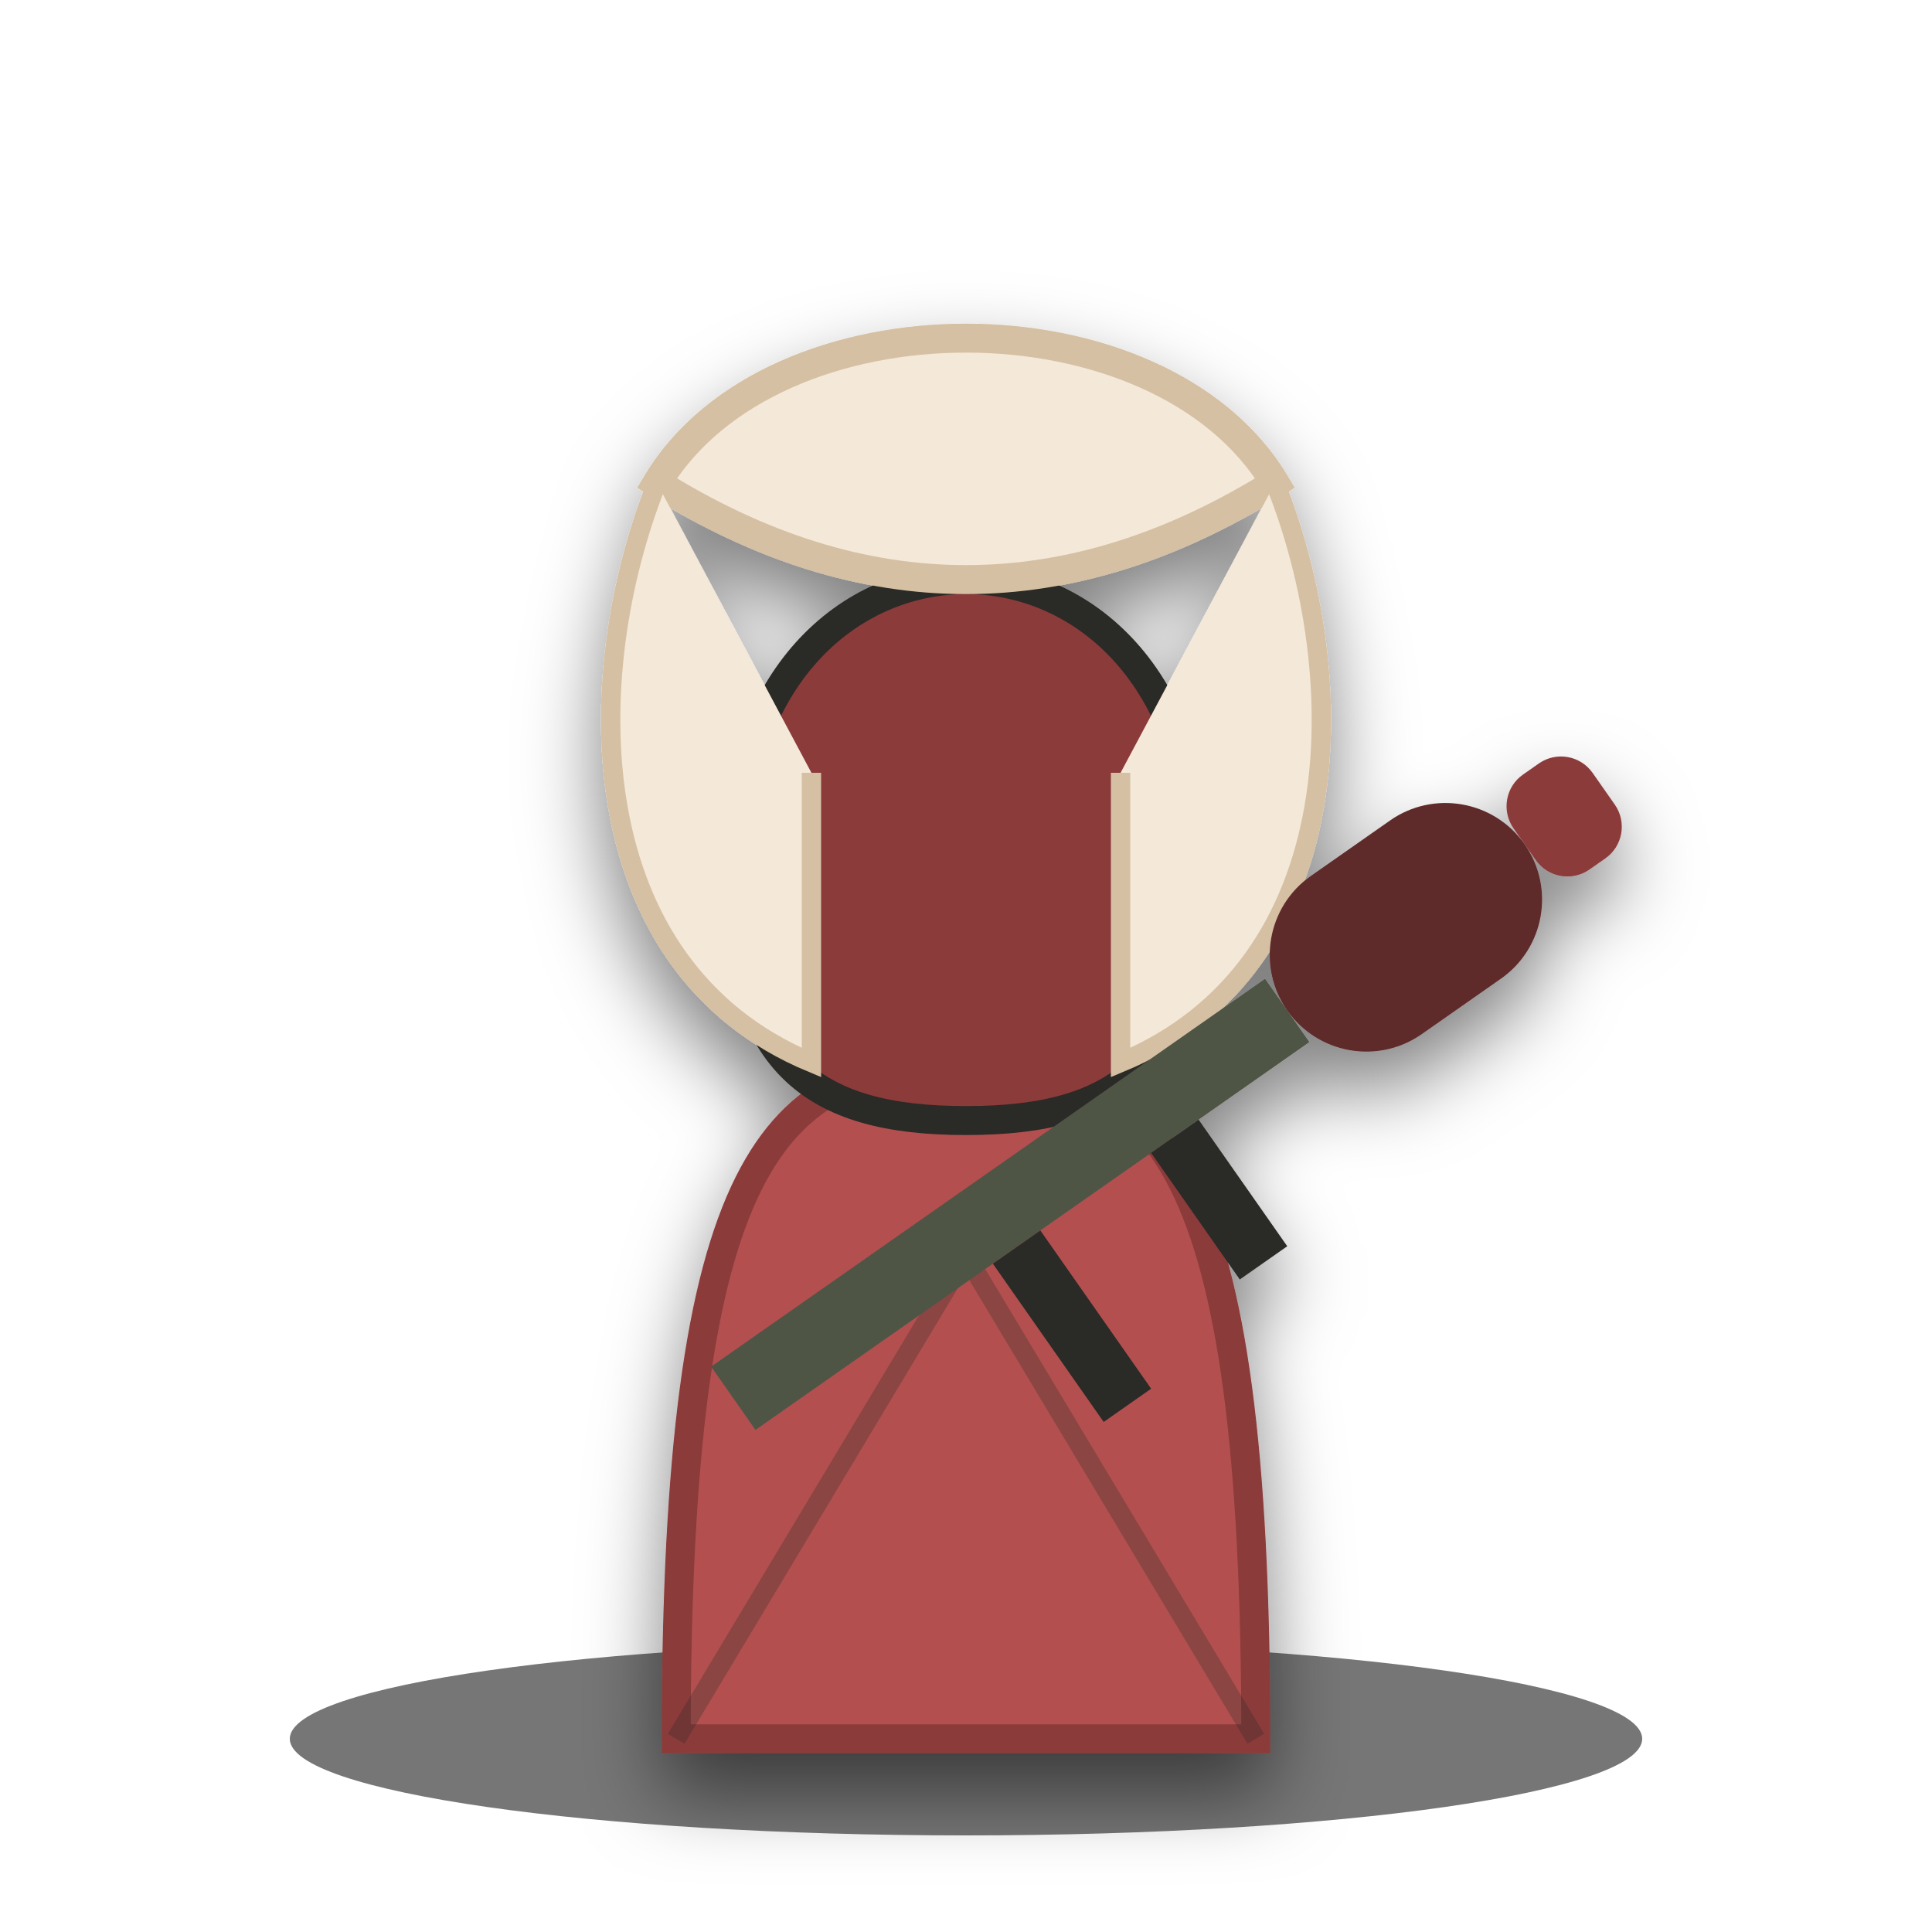
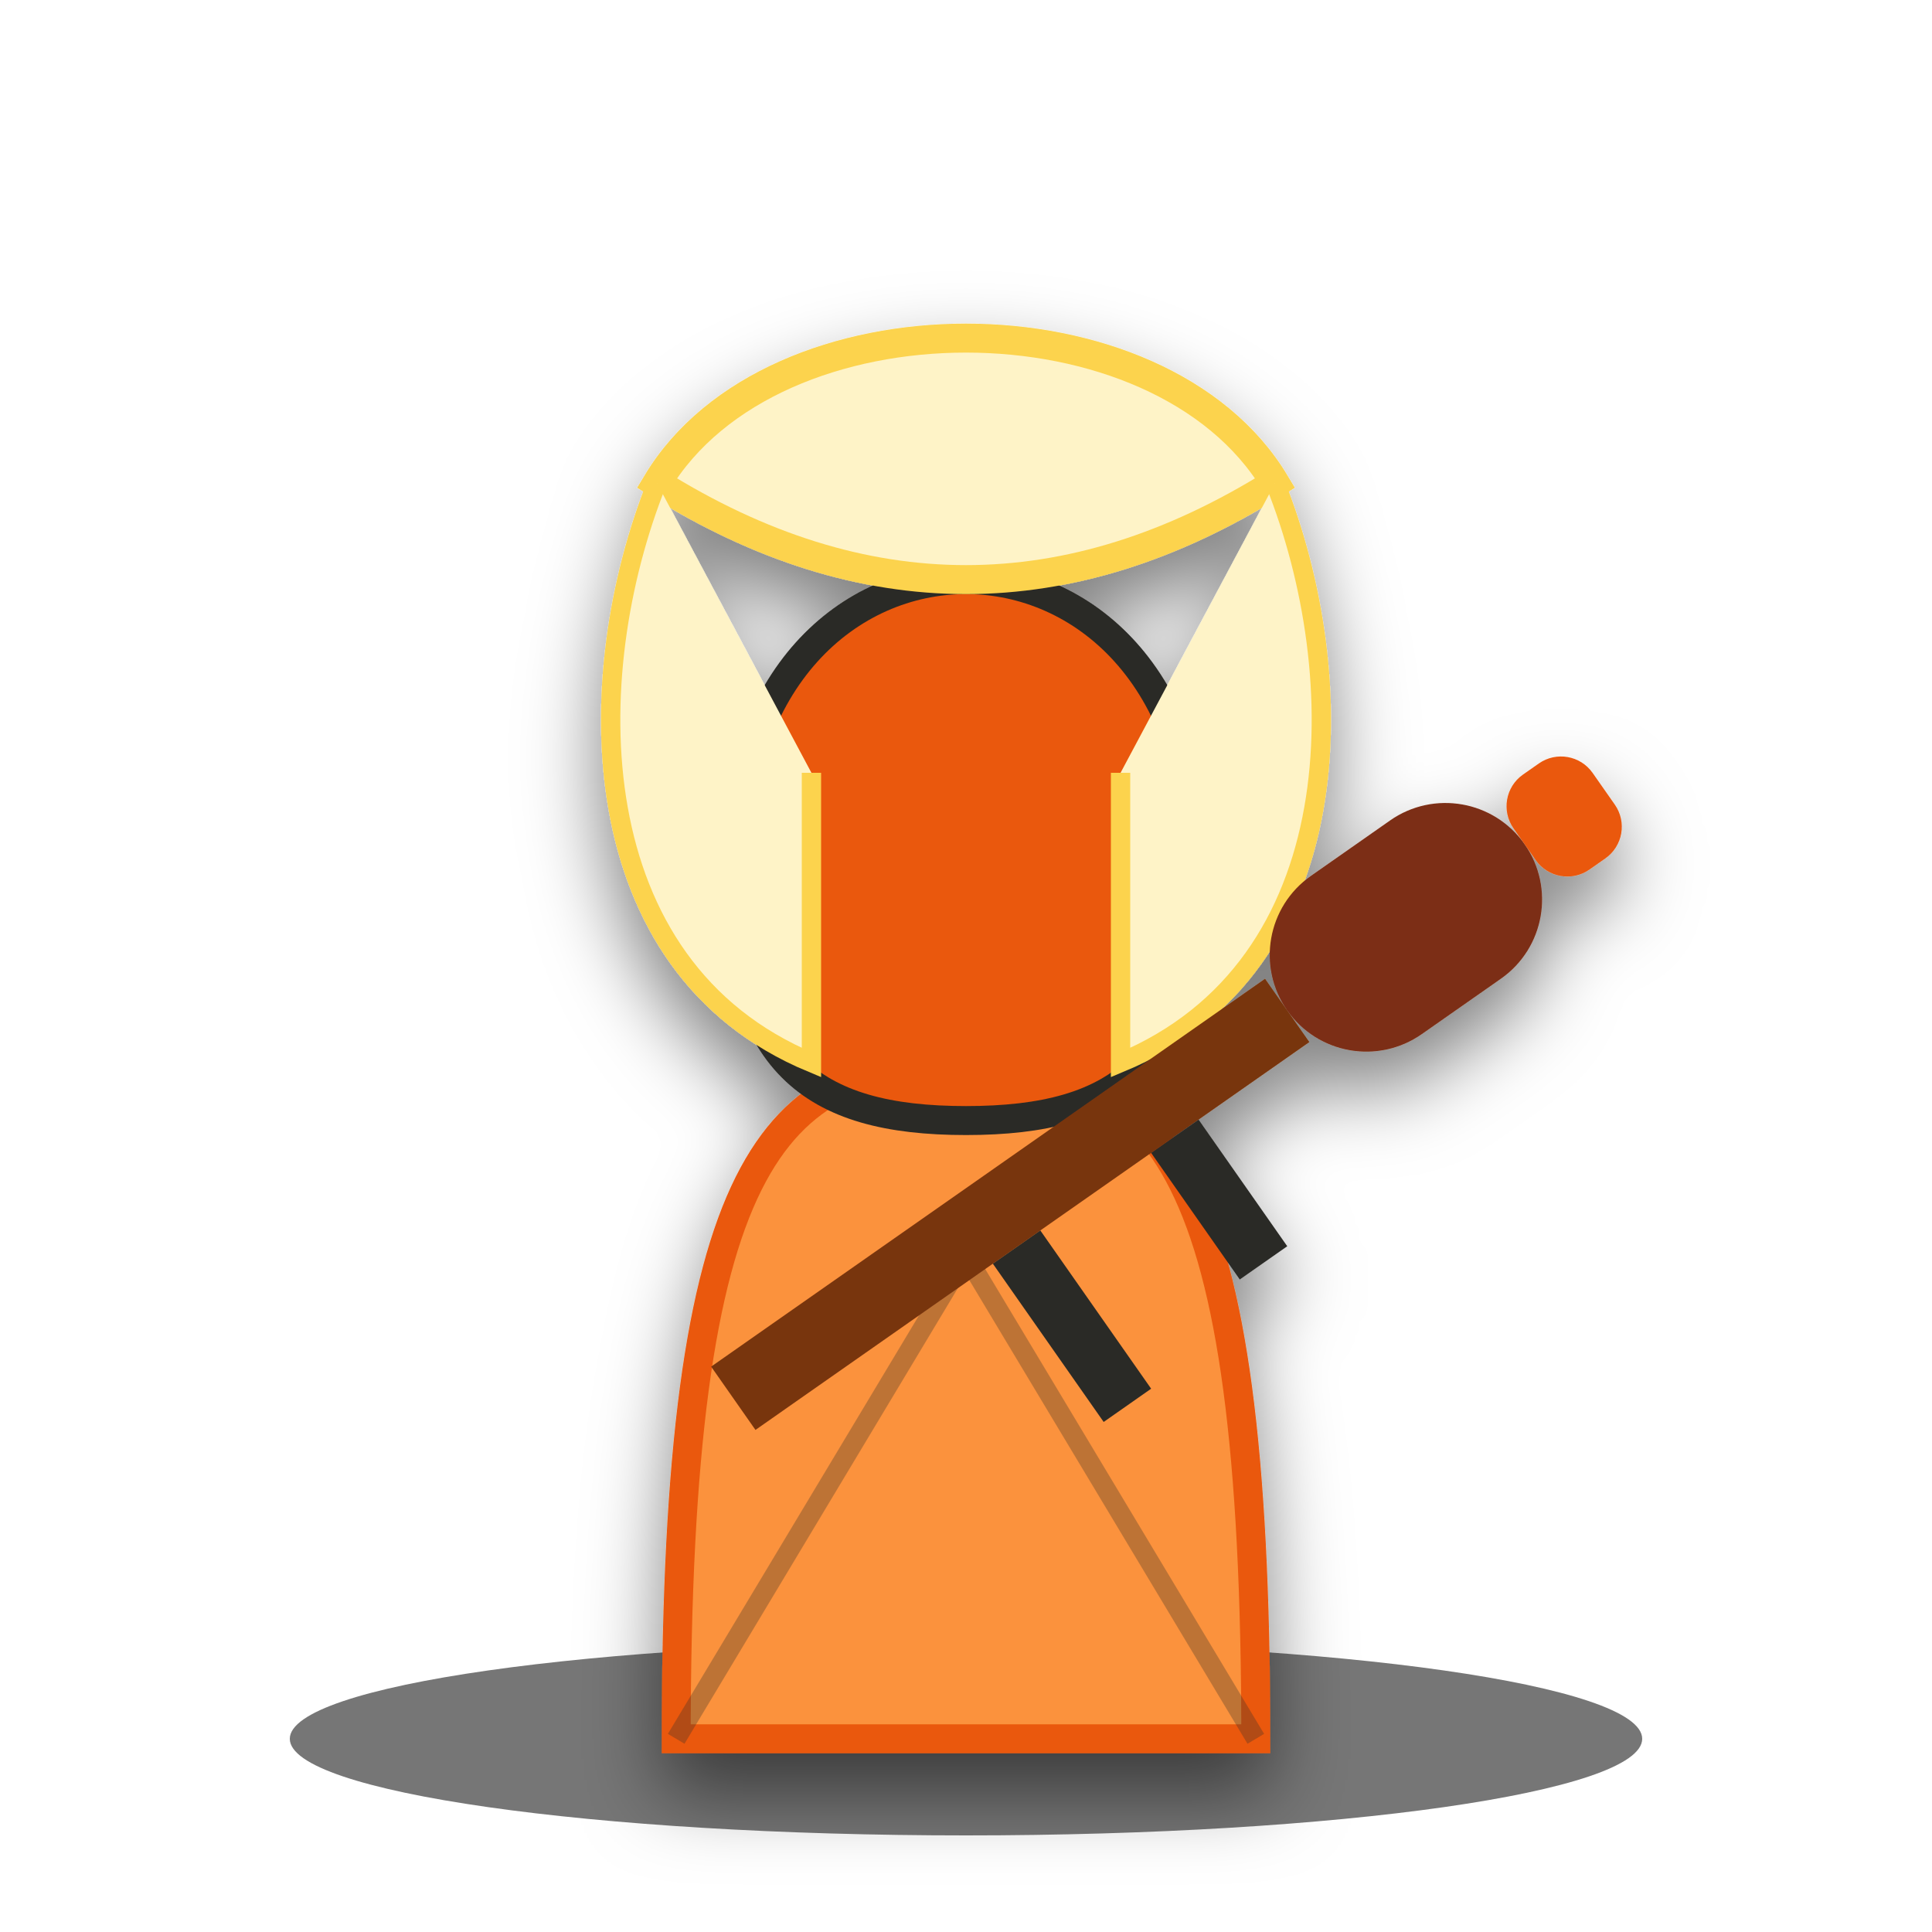
<svg xmlns="http://www.w3.org/2000/svg" viewBox="0 0 100 100">
  <defs>
    <filter id="shadow" x="-20%" y="-20%" width="140%" height="140%">
      <feDropShadow dx="0" dy="2" stdDeviation="2" flood-color="rgba(0,0,0,0.5)" />
    </filter>
  </defs>
  <ellipse cx="50" cy="90" rx="35" ry="5" fill="#1a1a1a" opacity="0.6" />
  <g filter="url(#shadow)">
-     <path d="M 35 90 C 35 60, 40 55, 50 55 C 60 55, 65 60, 65 90 Z" fill="#b35050" stroke="#8c3a3a" stroke-width="1.5" />
+     <path d="M 35 90 C 35 60, 40 55, 50 55 C 60 55, 65 60, 65 90 Z" fill="#fb923c" stroke="#ea580c" stroke-width="1.5" />
    <path d="M 35 90 L 50 65 L 65 90" fill="none" stroke="#2c2a26" stroke-width="1" opacity="0.3" />
-     <path d="M 38 45 C 38 25, 62 25, 62 45 C 62 55, 58 58, 50 58 C 42 58, 38 55, 38 45 Z" fill="#8c3a3a" stroke="#2c2a26" stroke-width="1.5" />
-     <path d="M 34 25 C 40 15, 60 15, 66 25 Q 50 35 34 25 Z" fill="#f4e8d8" stroke="#d5c0a3" stroke-width="1.5" />
-     <path d="M 34 25 C 30 35, 30 50, 42 55 L 42 40" fill="#f4e8d8" stroke="#d5c0a3" stroke-width="1" />
-     <path d="M 66 25 C 70 35, 70 50, 58 55 L 58 40" fill="#f4e8d8" stroke="#d5c0a3" stroke-width="1" />
+     <path d="M 38 45 C 38 25, 62 25, 62 45 C 62 55, 58 58, 50 58 C 42 58, 38 55, 38 45 Z" fill="#ea580c" stroke="#2c2a26" stroke-width="1.5" />
+     <path d="M 34 25 C 40 15, 60 15, 66 25 Q 50 35 34 25 Z" fill="#fef3c7" stroke="#fcd34d" stroke-width="1.5" />
+     <path d="M 34 25 C 30 35, 30 50, 42 55 L 42 40" fill="#fef3c7" stroke="#fcd34d" stroke-width="1" />
+     <path d="M 66 25 C 70 35, 70 50, 58 55 L 58 40" fill="#fef3c7" stroke="#fcd34d" stroke-width="1" />
    <g transform="translate(45, 65) rotate(-35)">
-       <rect x="-10" y="0" width="35" height="4" fill="#4f5445" />
-       <rect x="25" y="-3" width="15" height="10" fill="#5e2b2b" rx="5" />
-       <rect x="40" y="-1" width="5" height="6" fill="#8c3a3a" rx="2" />
+       <rect x="-10" y="0" width="35" height="4" fill="#78350f" />
+       <rect x="25" y="-3" width="15" height="10" fill="#7c2d12" rx="5" />
+       <rect x="40" y="-1" width="5" height="6" fill="#ea580c" rx="2" />
      <rect x="5" y="4" width="3" height="10" fill="#2c2a26" />
      <rect x="15" y="4" width="3" height="8" fill="#2c2a26" />
    </g>
  </g>
</svg>
